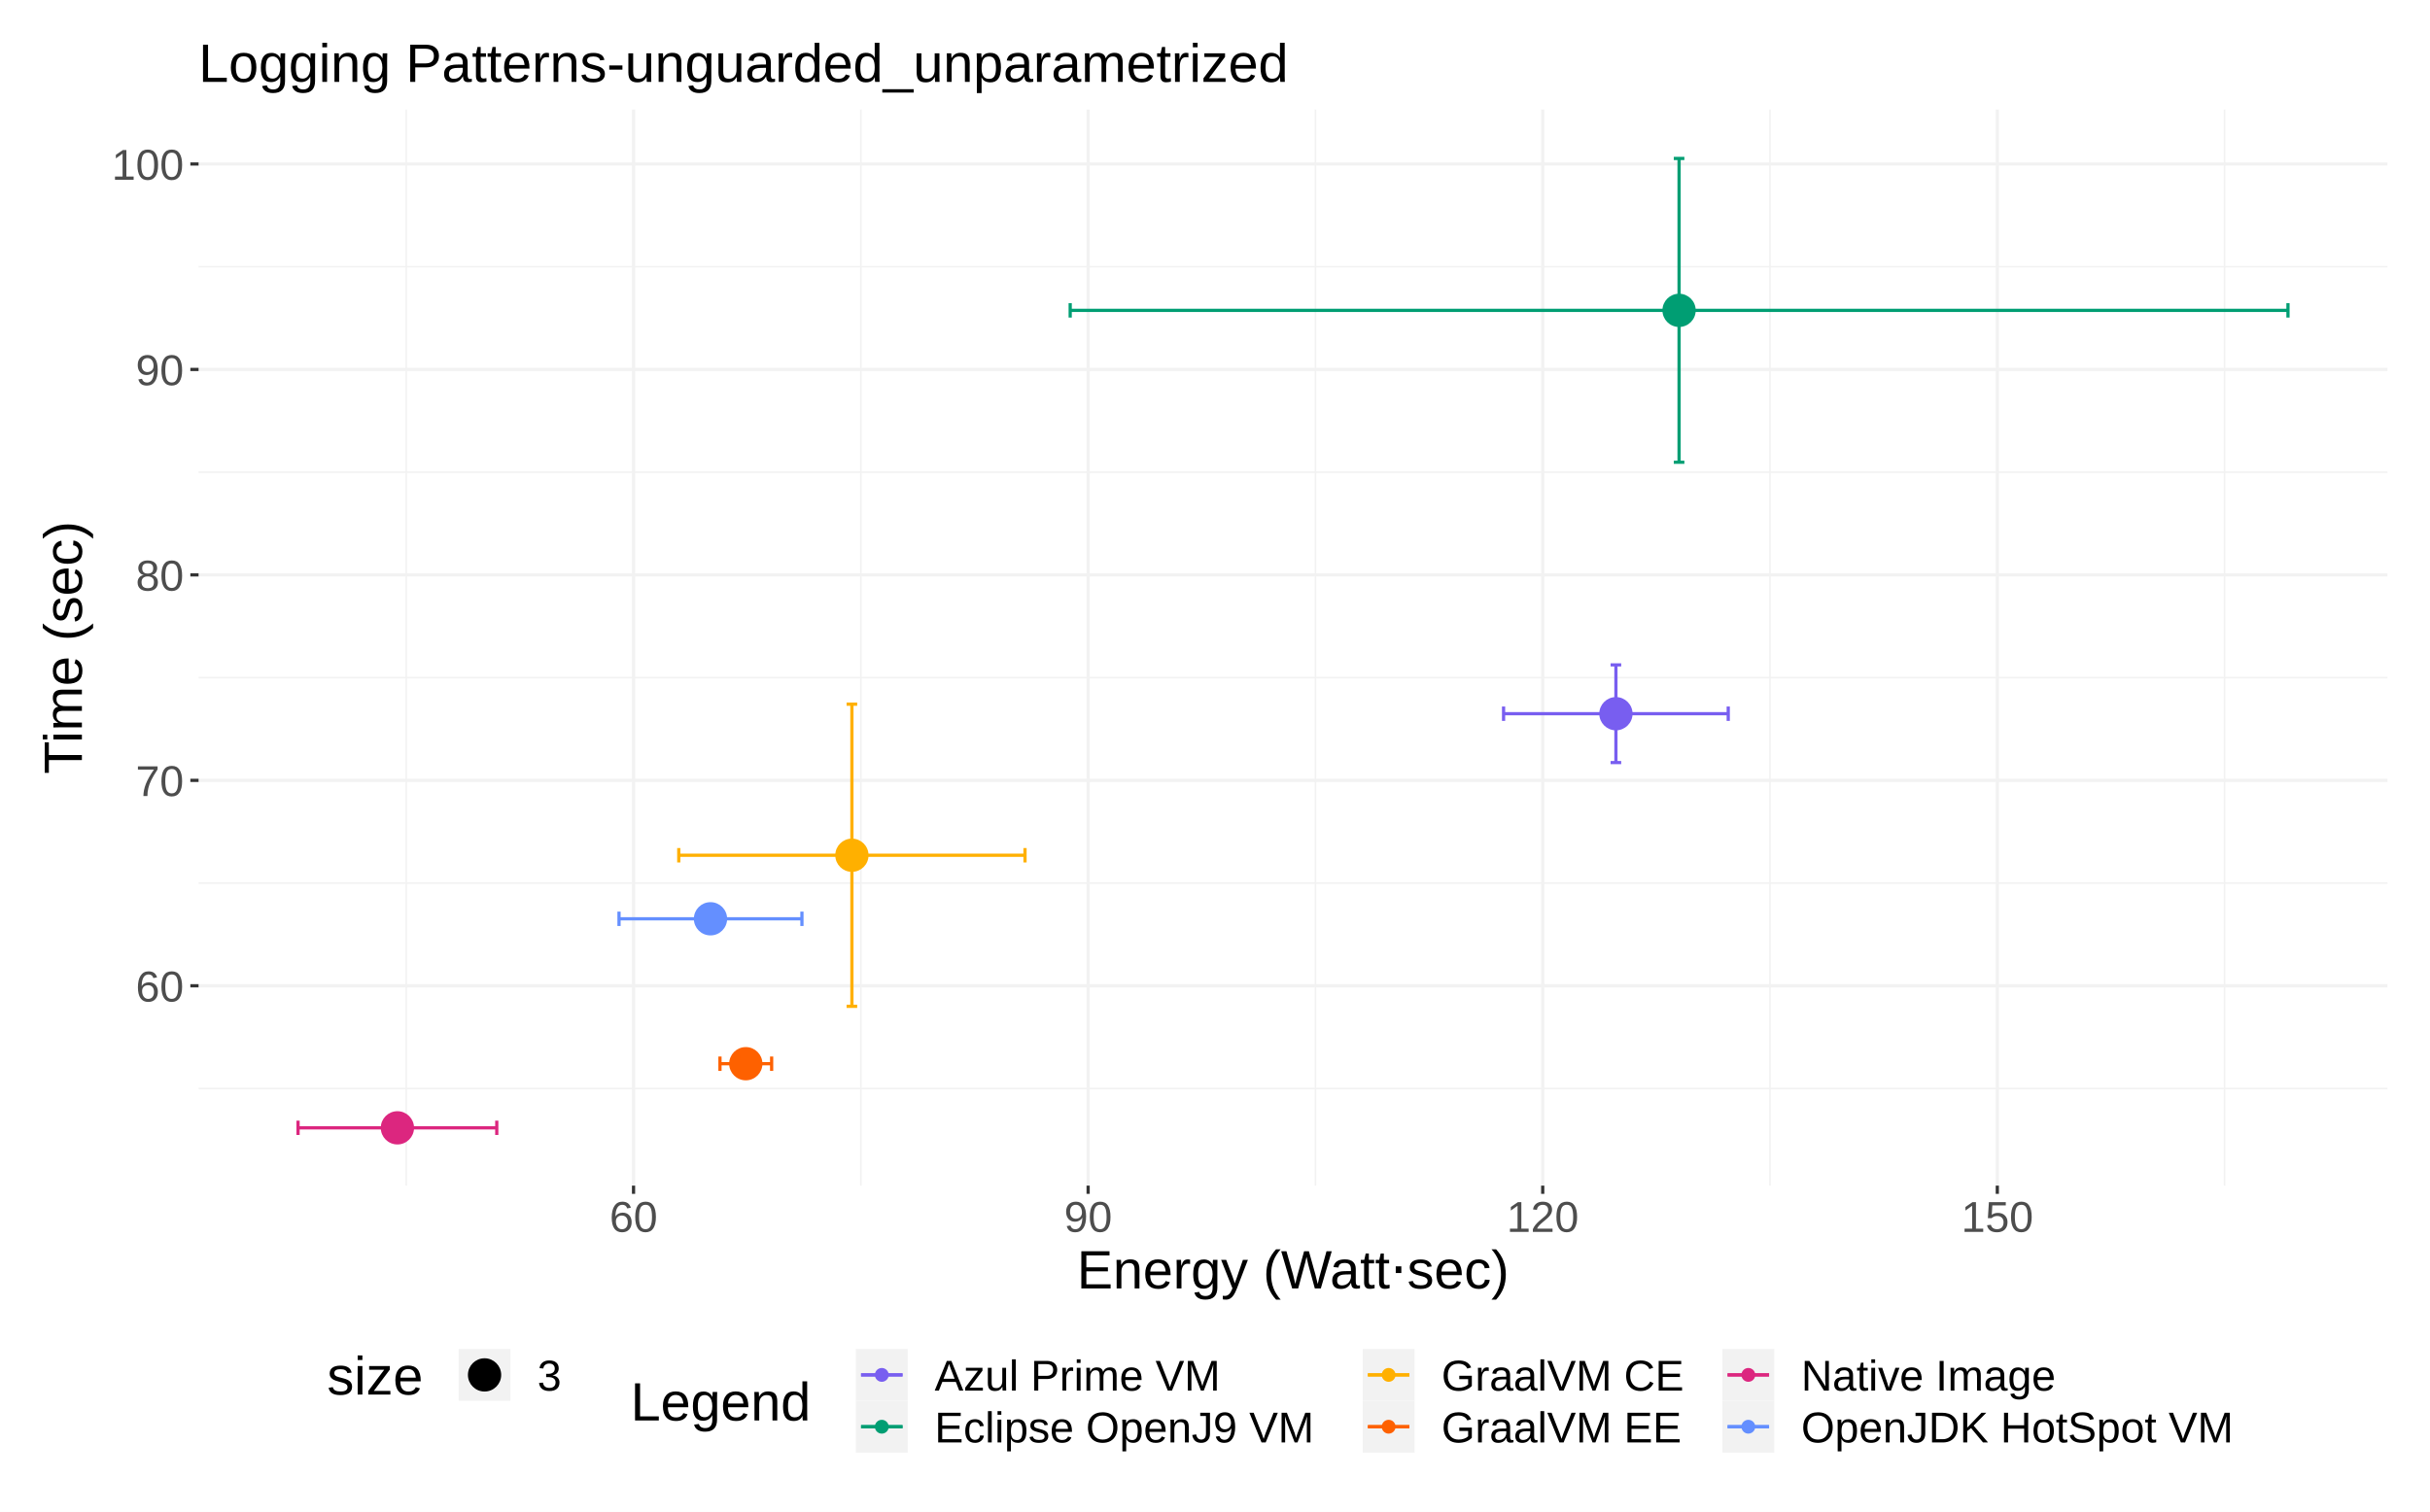
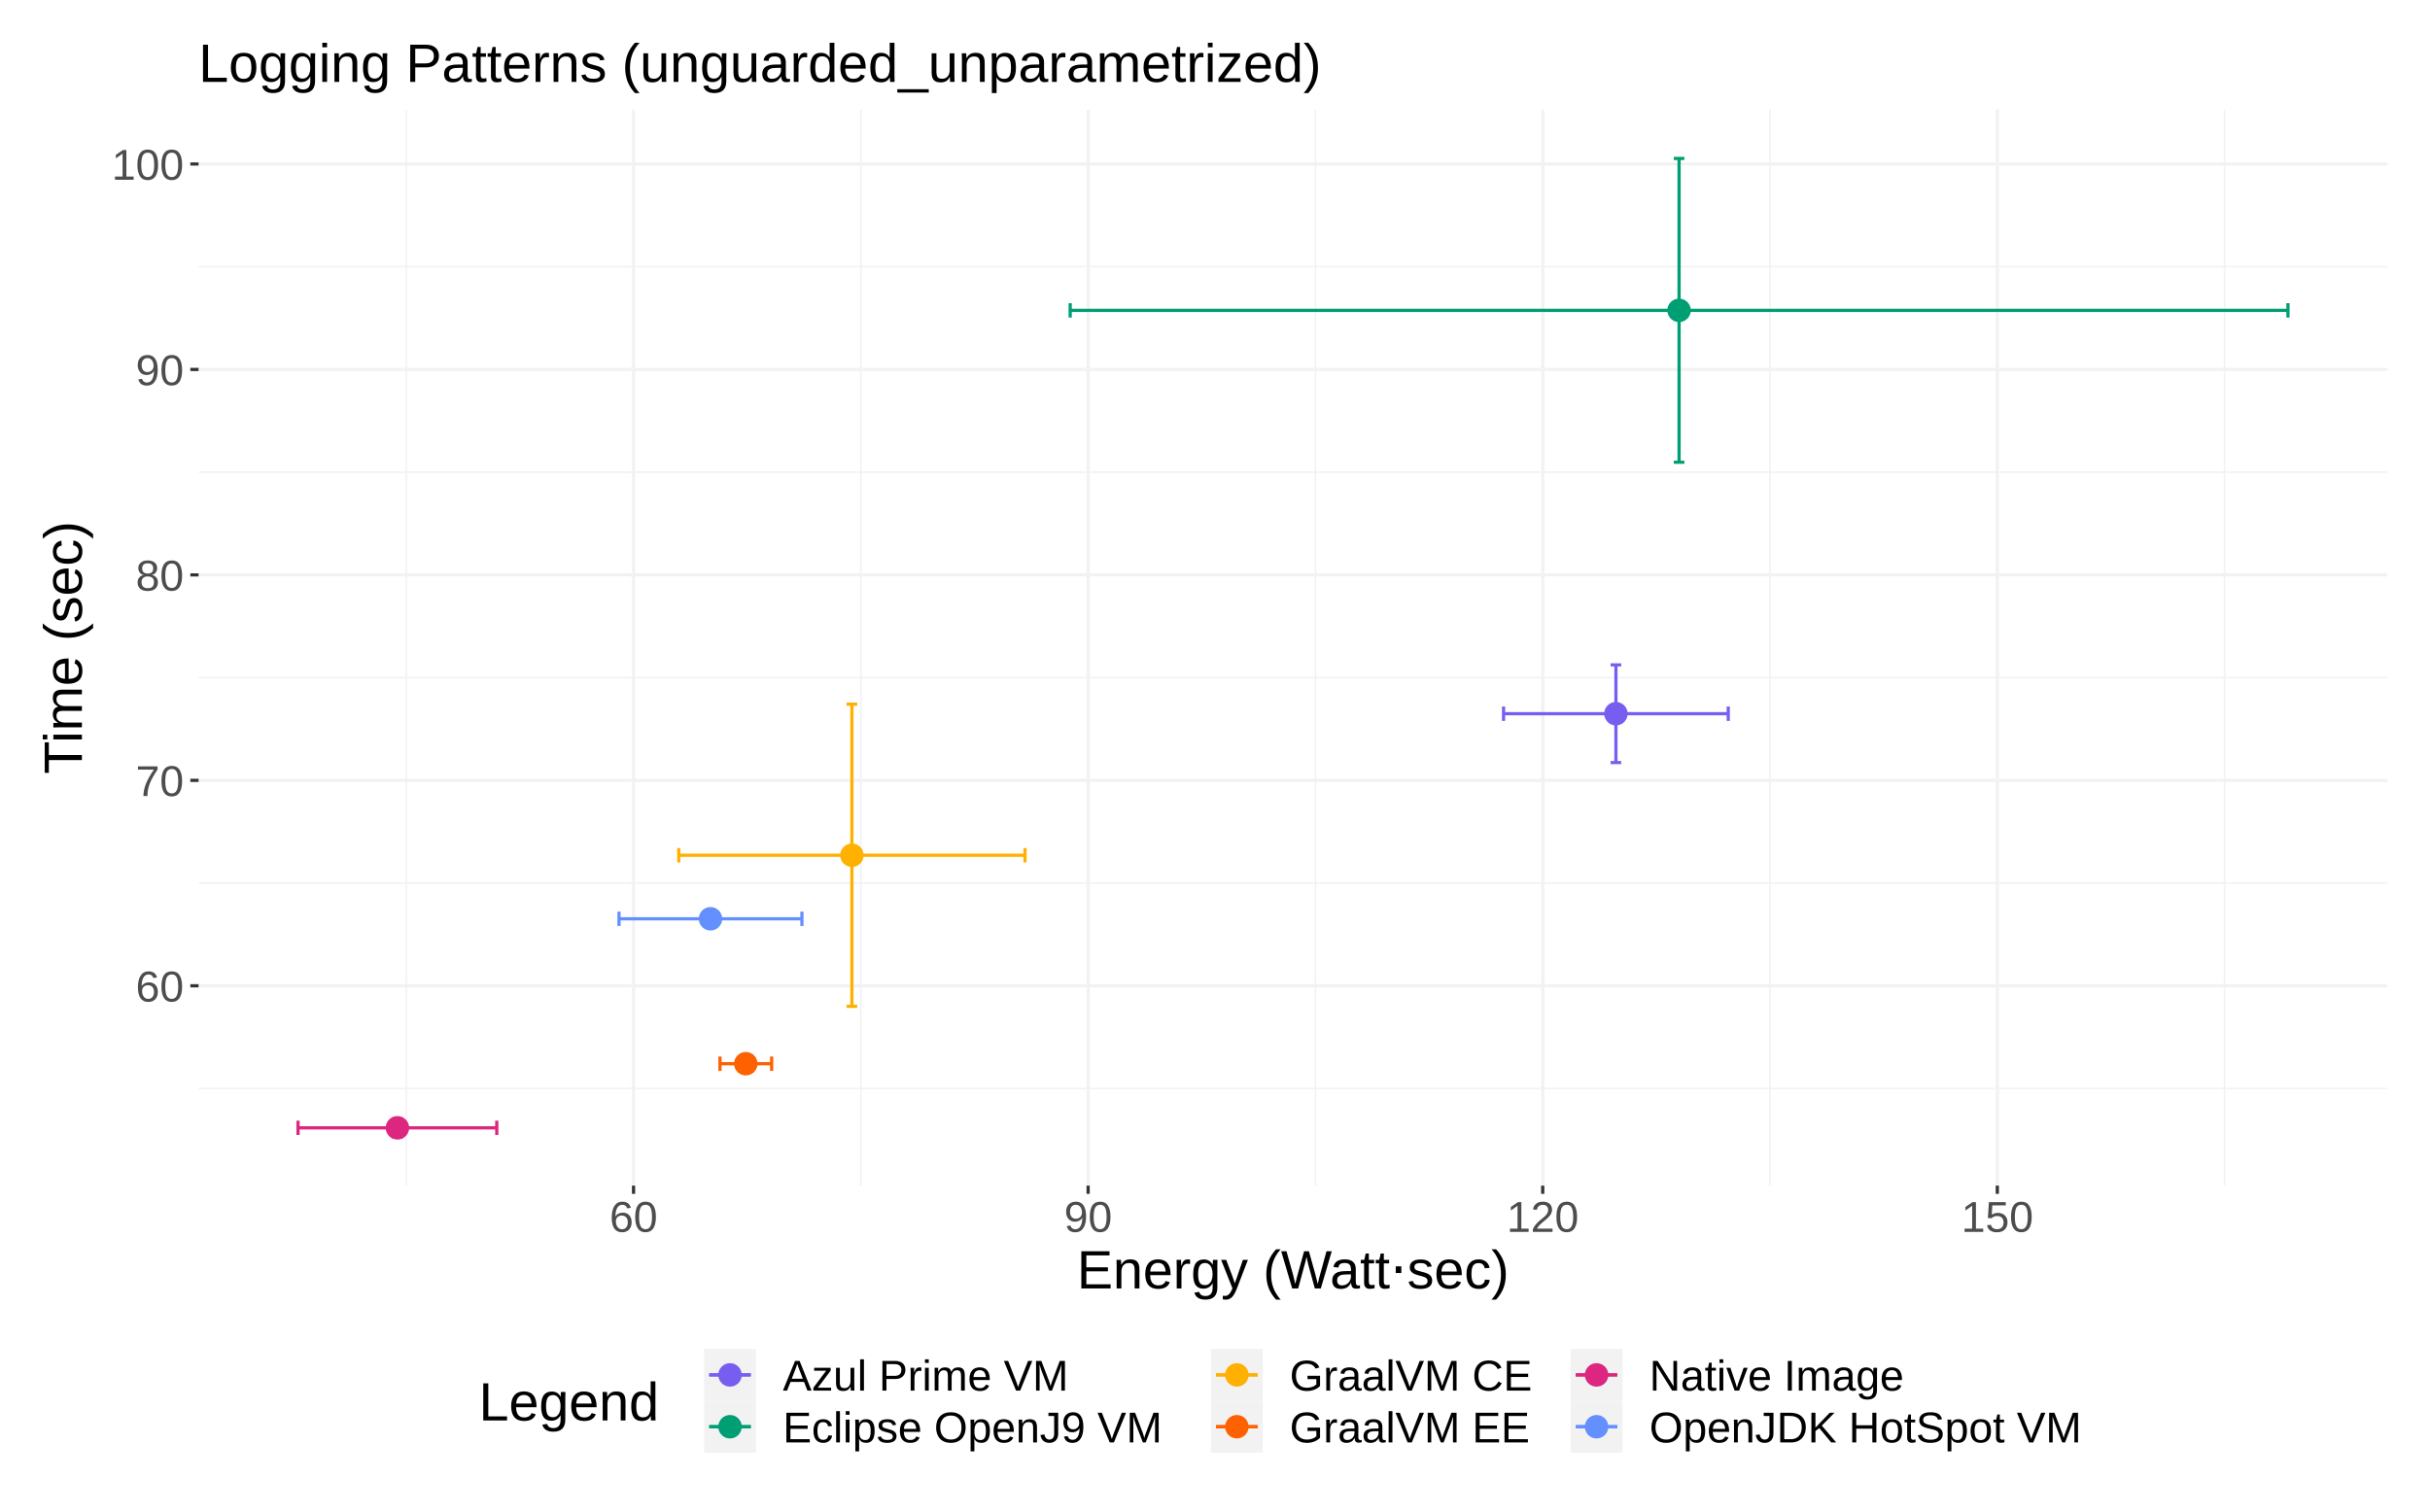
<svg xmlns="http://www.w3.org/2000/svg" class="svglite" width="810.00pt" height="504.00pt" viewBox="0 0 810.00 504.00">
  <defs>
    <style type="text/css">
    .svglite line, .svglite polyline, .svglite polygon, .svglite path, .svglite rect, .svglite circle {
      fill: none;
      stroke: #000000;
      stroke-linecap: round;
      stroke-linejoin: round;
      stroke-miterlimit: 10.00;
    }
    .svglite text {
      white-space: pre;
    }
  </style>
  </defs>
  <rect width="100%" height="100%" style="stroke: none; fill: #FFFFFF;" />
  <defs>
    <clipPath id="cpMC4wMHw4MTAuMDB8MC4wMHw1MDQuMDA=">
      <rect x="0.00" y="0.00" width="810.00" height="504.00" />
    </clipPath>
  </defs>
  <g clip-path="url(#cpMC4wMHw4MTAuMDB8MC4wMHw1MDQuMDA=)">
    <rect x="0.00" y="-0" width="810.00" height="504.00" style="stroke-width: 1.07; stroke: #FFFFFF; fill: #FFFFFF;" />
  </g>
  <defs>
    <clipPath id="cpNjYuMTl8Nzk1LjgzfDM2LjUyfDM5NS4zMg==">
      <rect x="66.19" y="36.52" width="729.64" height="358.80" />
    </clipPath>
  </defs>
  <g clip-path="url(#cpNjYuMTl8Nzk1LjgzfDM2LjUyfDM5NS4zMg==)">
    <rect x="66.19" y="36.52" width="729.64" height="358.80" style="stroke-width: 1.07; stroke: none;" />
    <polyline points="66.19,362.94 795.83,362.94 " style="stroke-width: 0.53; stroke: #F2F2F2; stroke-linecap: butt;" />
    <polyline points="66.19,294.44 795.83,294.44 " style="stroke-width: 0.53; stroke: #F2F2F2; stroke-linecap: butt;" />
    <polyline points="66.19,225.94 795.83,225.94 " style="stroke-width: 0.53; stroke: #F2F2F2; stroke-linecap: butt;" />
    <polyline points="66.19,157.43 795.83,157.43 " style="stroke-width: 0.53; stroke: #F2F2F2; stroke-linecap: butt;" />
    <polyline points="66.19,88.93 795.83,88.93 " style="stroke-width: 0.53; stroke: #F2F2F2; stroke-linecap: butt;" />
    <polyline points="135.42,395.32 135.42,36.52 " style="stroke-width: 0.53; stroke: #F2F2F2; stroke-linecap: butt;" />
    <polyline points="286.95,395.32 286.95,36.52 " style="stroke-width: 0.53; stroke: #F2F2F2; stroke-linecap: butt;" />
    <polyline points="438.48,395.32 438.48,36.52 " style="stroke-width: 0.53; stroke: #F2F2F2; stroke-linecap: butt;" />
    <polyline points="590.00,395.32 590.00,36.52 " style="stroke-width: 0.53; stroke: #F2F2F2; stroke-linecap: butt;" />
    <polyline points="741.53,395.32 741.53,36.52 " style="stroke-width: 0.53; stroke: #F2F2F2; stroke-linecap: butt;" />
    <polyline points="66.19,328.69 795.83,328.69 " style="stroke-width: 1.07; stroke: #F2F2F2; stroke-linecap: butt;" />
    <polyline points="66.19,260.19 795.83,260.19 " style="stroke-width: 1.07; stroke: #F2F2F2; stroke-linecap: butt;" />
    <polyline points="66.19,191.69 795.83,191.69 " style="stroke-width: 1.07; stroke: #F2F2F2; stroke-linecap: butt;" />
    <polyline points="66.19,123.18 795.83,123.18 " style="stroke-width: 1.07; stroke: #F2F2F2; stroke-linecap: butt;" />
    <polyline points="66.19,54.68 795.83,54.68 " style="stroke-width: 1.07; stroke: #F2F2F2; stroke-linecap: butt;" />
    <polyline points="211.18,395.32 211.18,36.52 " style="stroke-width: 1.07; stroke: #F2F2F2; stroke-linecap: butt;" />
    <polyline points="362.71,395.32 362.71,36.52 " style="stroke-width: 1.07; stroke: #F2F2F2; stroke-linecap: butt;" />
    <polyline points="514.24,395.32 514.24,36.52 " style="stroke-width: 1.07; stroke: #F2F2F2; stroke-linecap: butt;" />
    <polyline points="665.77,395.32 665.77,36.52 " style="stroke-width: 1.07; stroke: #F2F2F2; stroke-linecap: butt;" />
-     <circle cx="538.64" cy="237.97" r="5.19" style="stroke-width: 0.71; stroke: #785EF0; fill: #785EF0;" />
-     <circle cx="559.69" cy="103.48" r="5.19" style="stroke-width: 0.71; stroke: #009E73; fill: #009E73;" />
-     <circle cx="283.97" cy="285.16" r="5.19" style="stroke-width: 0.71; stroke: #FFB000; fill: #FFB000;" />
-     <circle cx="248.60" cy="354.67" r="5.19" style="stroke-width: 0.71; stroke: #FE6100; fill: #FE6100;" />
-     <circle cx="132.47" cy="376.05" r="5.19" style="stroke-width: 0.71; stroke: #DC267F; fill: #DC267F;" />
-     <circle cx="236.83" cy="306.35" r="5.19" style="stroke-width: 0.71; stroke: #648FFF; fill: #648FFF;" />
+     <circle cx="538.64" cy="237.97" r="3.56" style="stroke-width: 0.71; stroke: #785EF0; fill: #785EF0;" />
+     <circle cx="559.69" cy="103.48" r="3.56" style="stroke-width: 0.71; stroke: #009E73; fill: #009E73;" />
+     <circle cx="283.97" cy="285.16" r="3.56" style="stroke-width: 0.71; stroke: #FFB000; fill: #FFB000;" />
+     <circle cx="248.60" cy="354.67" r="3.56" style="stroke-width: 0.71; stroke: #FE6100; fill: #FE6100;" />
+     <circle cx="132.47" cy="376.05" r="3.56" style="stroke-width: 0.71; stroke: #DC267F; fill: #DC267F;" />
+     <circle cx="236.83" cy="306.35" r="3.56" style="stroke-width: 0.71; stroke: #648FFF; fill: #648FFF;" />
    <polyline points="576.08,240.37 576.08,235.58 " style="stroke-width: 1.07; stroke: #785EF0; stroke-linecap: butt;" />
    <polyline points="576.08,237.97 501.19,237.97 " style="stroke-width: 1.07; stroke: #785EF0; stroke-linecap: butt;" />
    <polyline points="501.19,240.37 501.19,235.58 " style="stroke-width: 1.07; stroke: #785EF0; stroke-linecap: butt;" />
    <polyline points="762.66,105.88 762.66,101.08 " style="stroke-width: 1.07; stroke: #009E73; stroke-linecap: butt;" />
    <polyline points="762.66,103.48 356.73,103.48 " style="stroke-width: 1.07; stroke: #009E73; stroke-linecap: butt;" />
    <polyline points="356.73,105.88 356.73,101.08 " style="stroke-width: 1.07; stroke: #009E73; stroke-linecap: butt;" />
    <polyline points="341.67,287.56 341.67,282.77 " style="stroke-width: 1.07; stroke: #FFB000; stroke-linecap: butt;" />
    <polyline points="341.67,285.16 226.26,285.16 " style="stroke-width: 1.07; stroke: #FFB000; stroke-linecap: butt;" />
    <polyline points="226.26,287.56 226.26,282.77 " style="stroke-width: 1.07; stroke: #FFB000; stroke-linecap: butt;" />
    <polyline points="257.21,357.07 257.21,352.28 " style="stroke-width: 1.07; stroke: #FE6100; stroke-linecap: butt;" />
    <polyline points="257.21,354.67 239.99,354.67 " style="stroke-width: 1.07; stroke: #FE6100; stroke-linecap: butt;" />
    <polyline points="239.99,357.07 239.99,352.28 " style="stroke-width: 1.07; stroke: #FE6100; stroke-linecap: butt;" />
    <polyline points="165.59,378.44 165.59,373.65 " style="stroke-width: 1.07; stroke: #DC267F; stroke-linecap: butt;" />
    <polyline points="165.59,376.05 99.35,376.05 " style="stroke-width: 1.07; stroke: #DC267F; stroke-linecap: butt;" />
    <polyline points="99.35,378.44 99.35,373.65 " style="stroke-width: 1.07; stroke: #DC267F; stroke-linecap: butt;" />
    <polyline points="267.31,308.74 267.31,303.95 " style="stroke-width: 1.07; stroke: #648FFF; stroke-linecap: butt;" />
    <polyline points="267.31,306.35 206.34,306.35 " style="stroke-width: 1.07; stroke: #648FFF; stroke-linecap: butt;" />
    <polyline points="206.34,308.74 206.34,303.95 " style="stroke-width: 1.07; stroke: #648FFF; stroke-linecap: butt;" />
    <polyline points="536.87,221.69 540.40,221.69 " style="stroke-width: 1.07; stroke: #785EF0; stroke-linecap: butt;" />
    <polyline points="538.64,221.69 538.64,254.26 " style="stroke-width: 1.07; stroke: #785EF0; stroke-linecap: butt;" />
    <polyline points="536.87,254.26 540.40,254.26 " style="stroke-width: 1.07; stroke: #785EF0; stroke-linecap: butt;" />
    <polyline points="557.93,52.83 561.46,52.83 " style="stroke-width: 1.07; stroke: #009E73; stroke-linecap: butt;" />
    <polyline points="559.69,52.83 559.69,154.13 " style="stroke-width: 1.07; stroke: #009E73; stroke-linecap: butt;" />
    <polyline points="557.93,154.13 561.46,154.13 " style="stroke-width: 1.07; stroke: #009E73; stroke-linecap: butt;" />
    <polyline points="282.20,234.79 285.73,234.79 " style="stroke-width: 1.07; stroke: #FFB000; stroke-linecap: butt;" />
    <polyline points="283.97,234.79 283.97,335.54 " style="stroke-width: 1.07; stroke: #FFB000; stroke-linecap: butt;" />
    <polyline points="282.20,335.54 285.73,335.54 " style="stroke-width: 1.07; stroke: #FFB000; stroke-linecap: butt;" />
    <polyline points="246.83,352.32 250.37,352.32 " style="stroke-width: 1.07; stroke: #FE6100; stroke-linecap: butt;" />
    <polyline points="248.60,352.32 248.60,357.02 " style="stroke-width: 1.07; stroke: #FE6100; stroke-linecap: butt;" />
    <polyline points="246.83,357.02 250.37,357.02 " style="stroke-width: 1.07; stroke: #FE6100; stroke-linecap: butt;" />
    <polyline points="130.71,373.08 134.24,373.08 " style="stroke-width: 1.07; stroke: #DC267F; stroke-linecap: butt;" />
    <polyline points="132.47,373.08 132.47,379.01 " style="stroke-width: 1.07; stroke: #DC267F; stroke-linecap: butt;" />
    <polyline points="130.71,379.01 134.24,379.01 " style="stroke-width: 1.07; stroke: #DC267F; stroke-linecap: butt;" />
    <polyline points="235.06,304.18 238.59,304.18 " style="stroke-width: 1.07; stroke: #648FFF; stroke-linecap: butt;" />
    <polyline points="236.83,304.18 236.83,308.51 " style="stroke-width: 1.07; stroke: #648FFF; stroke-linecap: butt;" />
    <polyline points="235.06,308.51 238.59,308.51 " style="stroke-width: 1.07; stroke: #648FFF; stroke-linecap: butt;" />
  </g>
  <g clip-path="url(#cpMC4wMHw4MTAuMDB8MC4wMHw1MDQuMDA=)">
    <text x="61.26" y="333.94" text-anchor="end" style="font-size: 14.40px;fill: #4D4D4D; font-family: &quot;Liberation Sans&quot;;" textLength="18.32px" lengthAdjust="spacingAndGlyphs">60</text>
    <text x="61.26" y="265.43" text-anchor="end" style="font-size: 14.40px;fill: #4D4D4D; font-family: &quot;Liberation Sans&quot;;" textLength="18.32px" lengthAdjust="spacingAndGlyphs">70</text>
    <text x="61.26" y="196.93" text-anchor="end" style="font-size: 14.40px;fill: #4D4D4D; font-family: &quot;Liberation Sans&quot;;" textLength="18.32px" lengthAdjust="spacingAndGlyphs">80</text>
    <text x="61.26" y="128.43" text-anchor="end" style="font-size: 14.40px;fill: #4D4D4D; font-family: &quot;Liberation Sans&quot;;" textLength="18.32px" lengthAdjust="spacingAndGlyphs">90</text>
    <text x="61.26" y="59.93" text-anchor="end" style="font-size: 14.40px;fill: #4D4D4D; font-family: &quot;Liberation Sans&quot;;" textLength="27.48px" lengthAdjust="spacingAndGlyphs">100</text>
    <polyline points="63.45,328.69 66.19,328.69 " style="stroke-width: 1.07; stroke: #333333; stroke-linecap: butt;" />
    <polyline points="63.45,260.19 66.19,260.19 " style="stroke-width: 1.07; stroke: #333333; stroke-linecap: butt;" />
    <polyline points="63.45,191.69 66.19,191.69 " style="stroke-width: 1.07; stroke: #333333; stroke-linecap: butt;" />
    <polyline points="63.45,123.18 66.19,123.18 " style="stroke-width: 1.07; stroke: #333333; stroke-linecap: butt;" />
    <polyline points="63.45,54.68 66.19,54.68 " style="stroke-width: 1.07; stroke: #333333; stroke-linecap: butt;" />
    <polyline points="211.18,398.06 211.18,395.32 " style="stroke-width: 1.07; stroke: #333333; stroke-linecap: butt;" />
    <polyline points="362.71,398.06 362.71,395.32 " style="stroke-width: 1.07; stroke: #333333; stroke-linecap: butt;" />
    <polyline points="514.24,398.06 514.24,395.32 " style="stroke-width: 1.07; stroke: #333333; stroke-linecap: butt;" />
    <polyline points="665.77,398.06 665.77,395.32 " style="stroke-width: 1.07; stroke: #333333; stroke-linecap: butt;" />
    <text x="211.18" y="410.74" text-anchor="middle" style="font-size: 14.40px;fill: #4D4D4D; font-family: &quot;Liberation Sans&quot;;" textLength="18.32px" lengthAdjust="spacingAndGlyphs">60</text>
    <text x="362.71" y="410.74" text-anchor="middle" style="font-size: 14.40px;fill: #4D4D4D; font-family: &quot;Liberation Sans&quot;;" textLength="18.32px" lengthAdjust="spacingAndGlyphs">90</text>
    <text x="514.24" y="410.74" text-anchor="middle" style="font-size: 14.40px;fill: #4D4D4D; font-family: &quot;Liberation Sans&quot;;" textLength="27.48px" lengthAdjust="spacingAndGlyphs">120</text>
    <text x="665.77" y="410.74" text-anchor="middle" style="font-size: 14.40px;fill: #4D4D4D; font-family: &quot;Liberation Sans&quot;;" textLength="27.48px" lengthAdjust="spacingAndGlyphs">150</text>
    <text x="431.01" y="429.60" text-anchor="middle" style="font-size: 18.00px; font-family: &quot;Liberation Sans&quot;;" textLength="160.65px" lengthAdjust="spacingAndGlyphs">Energy (Watt⋅sec)</text>
    <text transform="translate(27.30,215.92) rotate(-90)" text-anchor="middle" style="font-size: 18.00px; font-family: &quot;Liberation Sans&quot;;" textLength="94.16px" lengthAdjust="spacingAndGlyphs">Time (sec)</text>
-     <rect x="103.54" y="444.31" width="90.23" height="28.24" style="stroke-width: 1.07; stroke: none; fill: #FFFFFF;" />
-     <text x="109.02" y="464.99" style="font-size: 18.00px; font-family: &quot;Liberation Sans&quot;;" textLength="34.90px" lengthAdjust="spacingAndGlyphs">size</text>
-     <rect x="152.88" y="449.79" width="17.28" height="17.28" style="stroke-width: 1.07; stroke: none; fill: #F2F2F2;" />
-     <circle cx="161.52" cy="458.43" r="5.19" style="stroke-width: 0.71; fill: #000000;" />
-     <text x="179.13" y="463.67" style="font-size: 14.40px; font-family: &quot;Liberation Sans&quot;;" textLength="9.16px" lengthAdjust="spacingAndGlyphs">3</text>
-     <rect x="204.73" y="444.31" width="553.75" height="45.52" style="stroke-width: 1.07; stroke: none; fill: #FFFFFF;" />
-     <text x="210.20" y="473.63" style="font-size: 18.00px; font-family: &quot;Liberation Sans&quot;;" textLength="66.12px" lengthAdjust="spacingAndGlyphs">Legend</text>
-     <rect x="285.29" y="449.79" width="17.28" height="17.28" style="stroke-width: 1.07; stroke: none; fill: #F2F2F2;" />
-     <circle cx="293.93" cy="458.43" r="1.95" style="stroke-width: 0.71; stroke: #785EF0; fill: #785EF0;" />
-     <line x1="287.02" y1="458.43" x2="300.84" y2="458.43" style="stroke-width: 1.07; stroke: #785EF0; stroke-linecap: butt;" />
-     <line x1="287.02" y1="458.43" x2="300.84" y2="458.43" style="stroke-width: 1.07; stroke: #785EF0; stroke-linecap: butt;" />
-     <rect x="285.29" y="467.07" width="17.28" height="17.28" style="stroke-width: 1.07; stroke: none; fill: #F2F2F2;" />
-     <circle cx="293.93" cy="475.71" r="1.95" style="stroke-width: 0.71; stroke: #009E73; fill: #009E73;" />
-     <line x1="287.02" y1="475.71" x2="300.84" y2="475.71" style="stroke-width: 1.07; stroke: #009E73; stroke-linecap: butt;" />
-     <line x1="287.02" y1="475.71" x2="300.84" y2="475.71" style="stroke-width: 1.07; stroke: #009E73; stroke-linecap: butt;" />
-     <rect x="454.24" y="449.79" width="17.28" height="17.28" style="stroke-width: 1.07; stroke: none; fill: #F2F2F2;" />
-     <circle cx="462.88" cy="458.43" r="1.95" style="stroke-width: 0.71; stroke: #FFB000; fill: #FFB000;" />
-     <line x1="455.97" y1="458.43" x2="469.79" y2="458.43" style="stroke-width: 1.07; stroke: #FFB000; stroke-linecap: butt;" />
-     <line x1="455.97" y1="458.43" x2="469.79" y2="458.43" style="stroke-width: 1.07; stroke: #FFB000; stroke-linecap: butt;" />
-     <rect x="454.24" y="467.07" width="17.28" height="17.28" style="stroke-width: 1.07; stroke: none; fill: #F2F2F2;" />
-     <circle cx="462.88" cy="475.71" r="1.95" style="stroke-width: 0.71; stroke: #FE6100; fill: #FE6100;" />
-     <line x1="455.97" y1="475.71" x2="469.79" y2="475.71" style="stroke-width: 1.07; stroke: #FE6100; stroke-linecap: butt;" />
-     <line x1="455.97" y1="475.71" x2="469.79" y2="475.71" style="stroke-width: 1.07; stroke: #FE6100; stroke-linecap: butt;" />
-     <rect x="574.14" y="449.79" width="17.28" height="17.28" style="stroke-width: 1.07; stroke: none; fill: #F2F2F2;" />
-     <circle cx="582.78" cy="458.43" r="1.95" style="stroke-width: 0.71; stroke: #DC267F; fill: #DC267F;" />
-     <line x1="575.87" y1="458.43" x2="589.69" y2="458.43" style="stroke-width: 1.07; stroke: #DC267F; stroke-linecap: butt;" />
-     <line x1="575.87" y1="458.43" x2="589.69" y2="458.43" style="stroke-width: 1.07; stroke: #DC267F; stroke-linecap: butt;" />
-     <rect x="574.14" y="467.07" width="17.28" height="17.28" style="stroke-width: 1.07; stroke: none; fill: #F2F2F2;" />
-     <circle cx="582.78" cy="475.71" r="1.95" style="stroke-width: 0.71; stroke: #648FFF; fill: #648FFF;" />
-     <line x1="575.87" y1="475.71" x2="589.69" y2="475.71" style="stroke-width: 1.07; stroke: #648FFF; stroke-linecap: butt;" />
-     <line x1="575.87" y1="475.71" x2="589.69" y2="475.71" style="stroke-width: 1.07; stroke: #648FFF; stroke-linecap: butt;" />
-     <text x="311.54" y="463.67" style="font-size: 14.40px; font-family: &quot;Liberation Sans&quot;;" textLength="103.13px" lengthAdjust="spacingAndGlyphs">Azul Prime VM</text>
-     <text x="311.54" y="480.95" style="font-size: 14.40px; font-family: &quot;Liberation Sans&quot;;" textLength="133.74px" lengthAdjust="spacingAndGlyphs">Eclipse OpenJ9 VM</text>
-     <text x="480.49" y="463.67" style="font-size: 14.40px; font-family: &quot;Liberation Sans&quot;;" textLength="84.69px" lengthAdjust="spacingAndGlyphs">GraalVM CE</text>
-     <text x="480.49" y="480.95" style="font-size: 14.40px; font-family: &quot;Liberation Sans&quot;;" textLength="83.73px" lengthAdjust="spacingAndGlyphs">GraalVM EE</text>
-     <text x="600.39" y="463.67" style="font-size: 14.40px; font-family: &quot;Liberation Sans&quot;;" textLength="96.25px" lengthAdjust="spacingAndGlyphs">Native Image</text>
-     <text x="600.39" y="480.95" style="font-size: 14.40px; font-family: &quot;Liberation Sans&quot;;" textLength="152.61px" lengthAdjust="spacingAndGlyphs">OpenJDK HotSpot VM</text>
-     <text x="66.19" y="27.30" style="font-size: 18.00px; font-family: &quot;Liberation Sans&quot;;" textLength="408.16px" lengthAdjust="spacingAndGlyphs">Logging Patterns-unguarded_unparametrized</text>
+     <rect x="154.13" y="444.31" width="553.75" height="45.52" style="stroke-width: 1.07; stroke: none; fill: #FFFFFF;" />
+     <text x="159.61" y="473.63" style="font-size: 18.00px; font-family: &quot;Liberation Sans&quot;;" textLength="66.12px" lengthAdjust="spacingAndGlyphs">Legend</text>
+     <rect x="234.70" y="449.79" width="17.28" height="17.28" style="stroke-width: 1.07; stroke: none; fill: #F2F2F2;" />
+     <circle cx="243.34" cy="458.43" r="3.56" style="stroke-width: 0.71; stroke: #785EF0; fill: #785EF0;" />
+     <line x1="236.42" y1="458.43" x2="250.25" y2="458.43" style="stroke-width: 1.07; stroke: #785EF0; stroke-linecap: butt;" />
+     <line x1="236.42" y1="458.43" x2="250.25" y2="458.43" style="stroke-width: 1.07; stroke: #785EF0; stroke-linecap: butt;" />
+     <rect x="234.70" y="467.07" width="17.28" height="17.28" style="stroke-width: 1.07; stroke: none; fill: #F2F2F2;" />
+     <circle cx="243.34" cy="475.71" r="3.56" style="stroke-width: 0.71; stroke: #009E73; fill: #009E73;" />
+     <line x1="236.42" y1="475.71" x2="250.25" y2="475.71" style="stroke-width: 1.07; stroke: #009E73; stroke-linecap: butt;" />
+     <line x1="236.42" y1="475.71" x2="250.25" y2="475.71" style="stroke-width: 1.07; stroke: #009E73; stroke-linecap: butt;" />
+     <rect x="403.65" y="449.79" width="17.28" height="17.28" style="stroke-width: 1.07; stroke: none; fill: #F2F2F2;" />
+     <circle cx="412.29" cy="458.43" r="3.56" style="stroke-width: 0.71; stroke: #FFB000; fill: #FFB000;" />
+     <line x1="405.38" y1="458.43" x2="419.20" y2="458.43" style="stroke-width: 1.07; stroke: #FFB000; stroke-linecap: butt;" />
+     <line x1="405.38" y1="458.43" x2="419.20" y2="458.43" style="stroke-width: 1.07; stroke: #FFB000; stroke-linecap: butt;" />
+     <rect x="403.65" y="467.07" width="17.28" height="17.28" style="stroke-width: 1.07; stroke: none; fill: #F2F2F2;" />
+     <circle cx="412.29" cy="475.71" r="3.56" style="stroke-width: 0.71; stroke: #FE6100; fill: #FE6100;" />
+     <line x1="405.38" y1="475.71" x2="419.20" y2="475.71" style="stroke-width: 1.07; stroke: #FE6100; stroke-linecap: butt;" />
+     <line x1="405.38" y1="475.71" x2="419.20" y2="475.71" style="stroke-width: 1.07; stroke: #FE6100; stroke-linecap: butt;" />
+     <rect x="523.55" y="449.79" width="17.28" height="17.28" style="stroke-width: 1.07; stroke: none; fill: #F2F2F2;" />
+     <circle cx="532.19" cy="458.43" r="3.56" style="stroke-width: 0.71; stroke: #DC267F; fill: #DC267F;" />
+     <line x1="525.28" y1="458.43" x2="539.10" y2="458.43" style="stroke-width: 1.07; stroke: #DC267F; stroke-linecap: butt;" />
+     <line x1="525.28" y1="458.43" x2="539.10" y2="458.43" style="stroke-width: 1.07; stroke: #DC267F; stroke-linecap: butt;" />
+     <rect x="523.55" y="467.07" width="17.28" height="17.28" style="stroke-width: 1.07; stroke: none; fill: #F2F2F2;" />
+     <circle cx="532.19" cy="475.71" r="3.56" style="stroke-width: 0.71; stroke: #648FFF; fill: #648FFF;" />
+     <line x1="525.28" y1="475.71" x2="539.10" y2="475.71" style="stroke-width: 1.07; stroke: #648FFF; stroke-linecap: butt;" />
+     <line x1="525.28" y1="475.71" x2="539.10" y2="475.71" style="stroke-width: 1.07; stroke: #648FFF; stroke-linecap: butt;" />
+     <text x="260.94" y="463.67" style="font-size: 14.40px; font-family: &quot;Liberation Sans&quot;;" textLength="103.13px" lengthAdjust="spacingAndGlyphs">Azul Prime VM</text>
+     <text x="260.94" y="480.95" style="font-size: 14.40px; font-family: &quot;Liberation Sans&quot;;" textLength="133.74px" lengthAdjust="spacingAndGlyphs">Eclipse OpenJ9 VM</text>
+     <text x="429.89" y="463.67" style="font-size: 14.40px; font-family: &quot;Liberation Sans&quot;;" textLength="84.69px" lengthAdjust="spacingAndGlyphs">GraalVM CE</text>
+     <text x="429.89" y="480.95" style="font-size: 14.40px; font-family: &quot;Liberation Sans&quot;;" textLength="83.73px" lengthAdjust="spacingAndGlyphs">GraalVM EE</text>
+     <text x="549.79" y="463.67" style="font-size: 14.40px; font-family: &quot;Liberation Sans&quot;;" textLength="96.25px" lengthAdjust="spacingAndGlyphs">Native Image</text>
+     <text x="549.79" y="480.95" style="font-size: 14.40px; font-family: &quot;Liberation Sans&quot;;" textLength="152.61px" lengthAdjust="spacingAndGlyphs">OpenJDK HotSpot VM</text>
+     <text x="66.19" y="27.30" style="font-size: 18.00px; font-family: &quot;Liberation Sans&quot;;" textLength="421.43px" lengthAdjust="spacingAndGlyphs">Logging Patterns (unguarded_unparametrized)</text>
  </g>
</svg>
